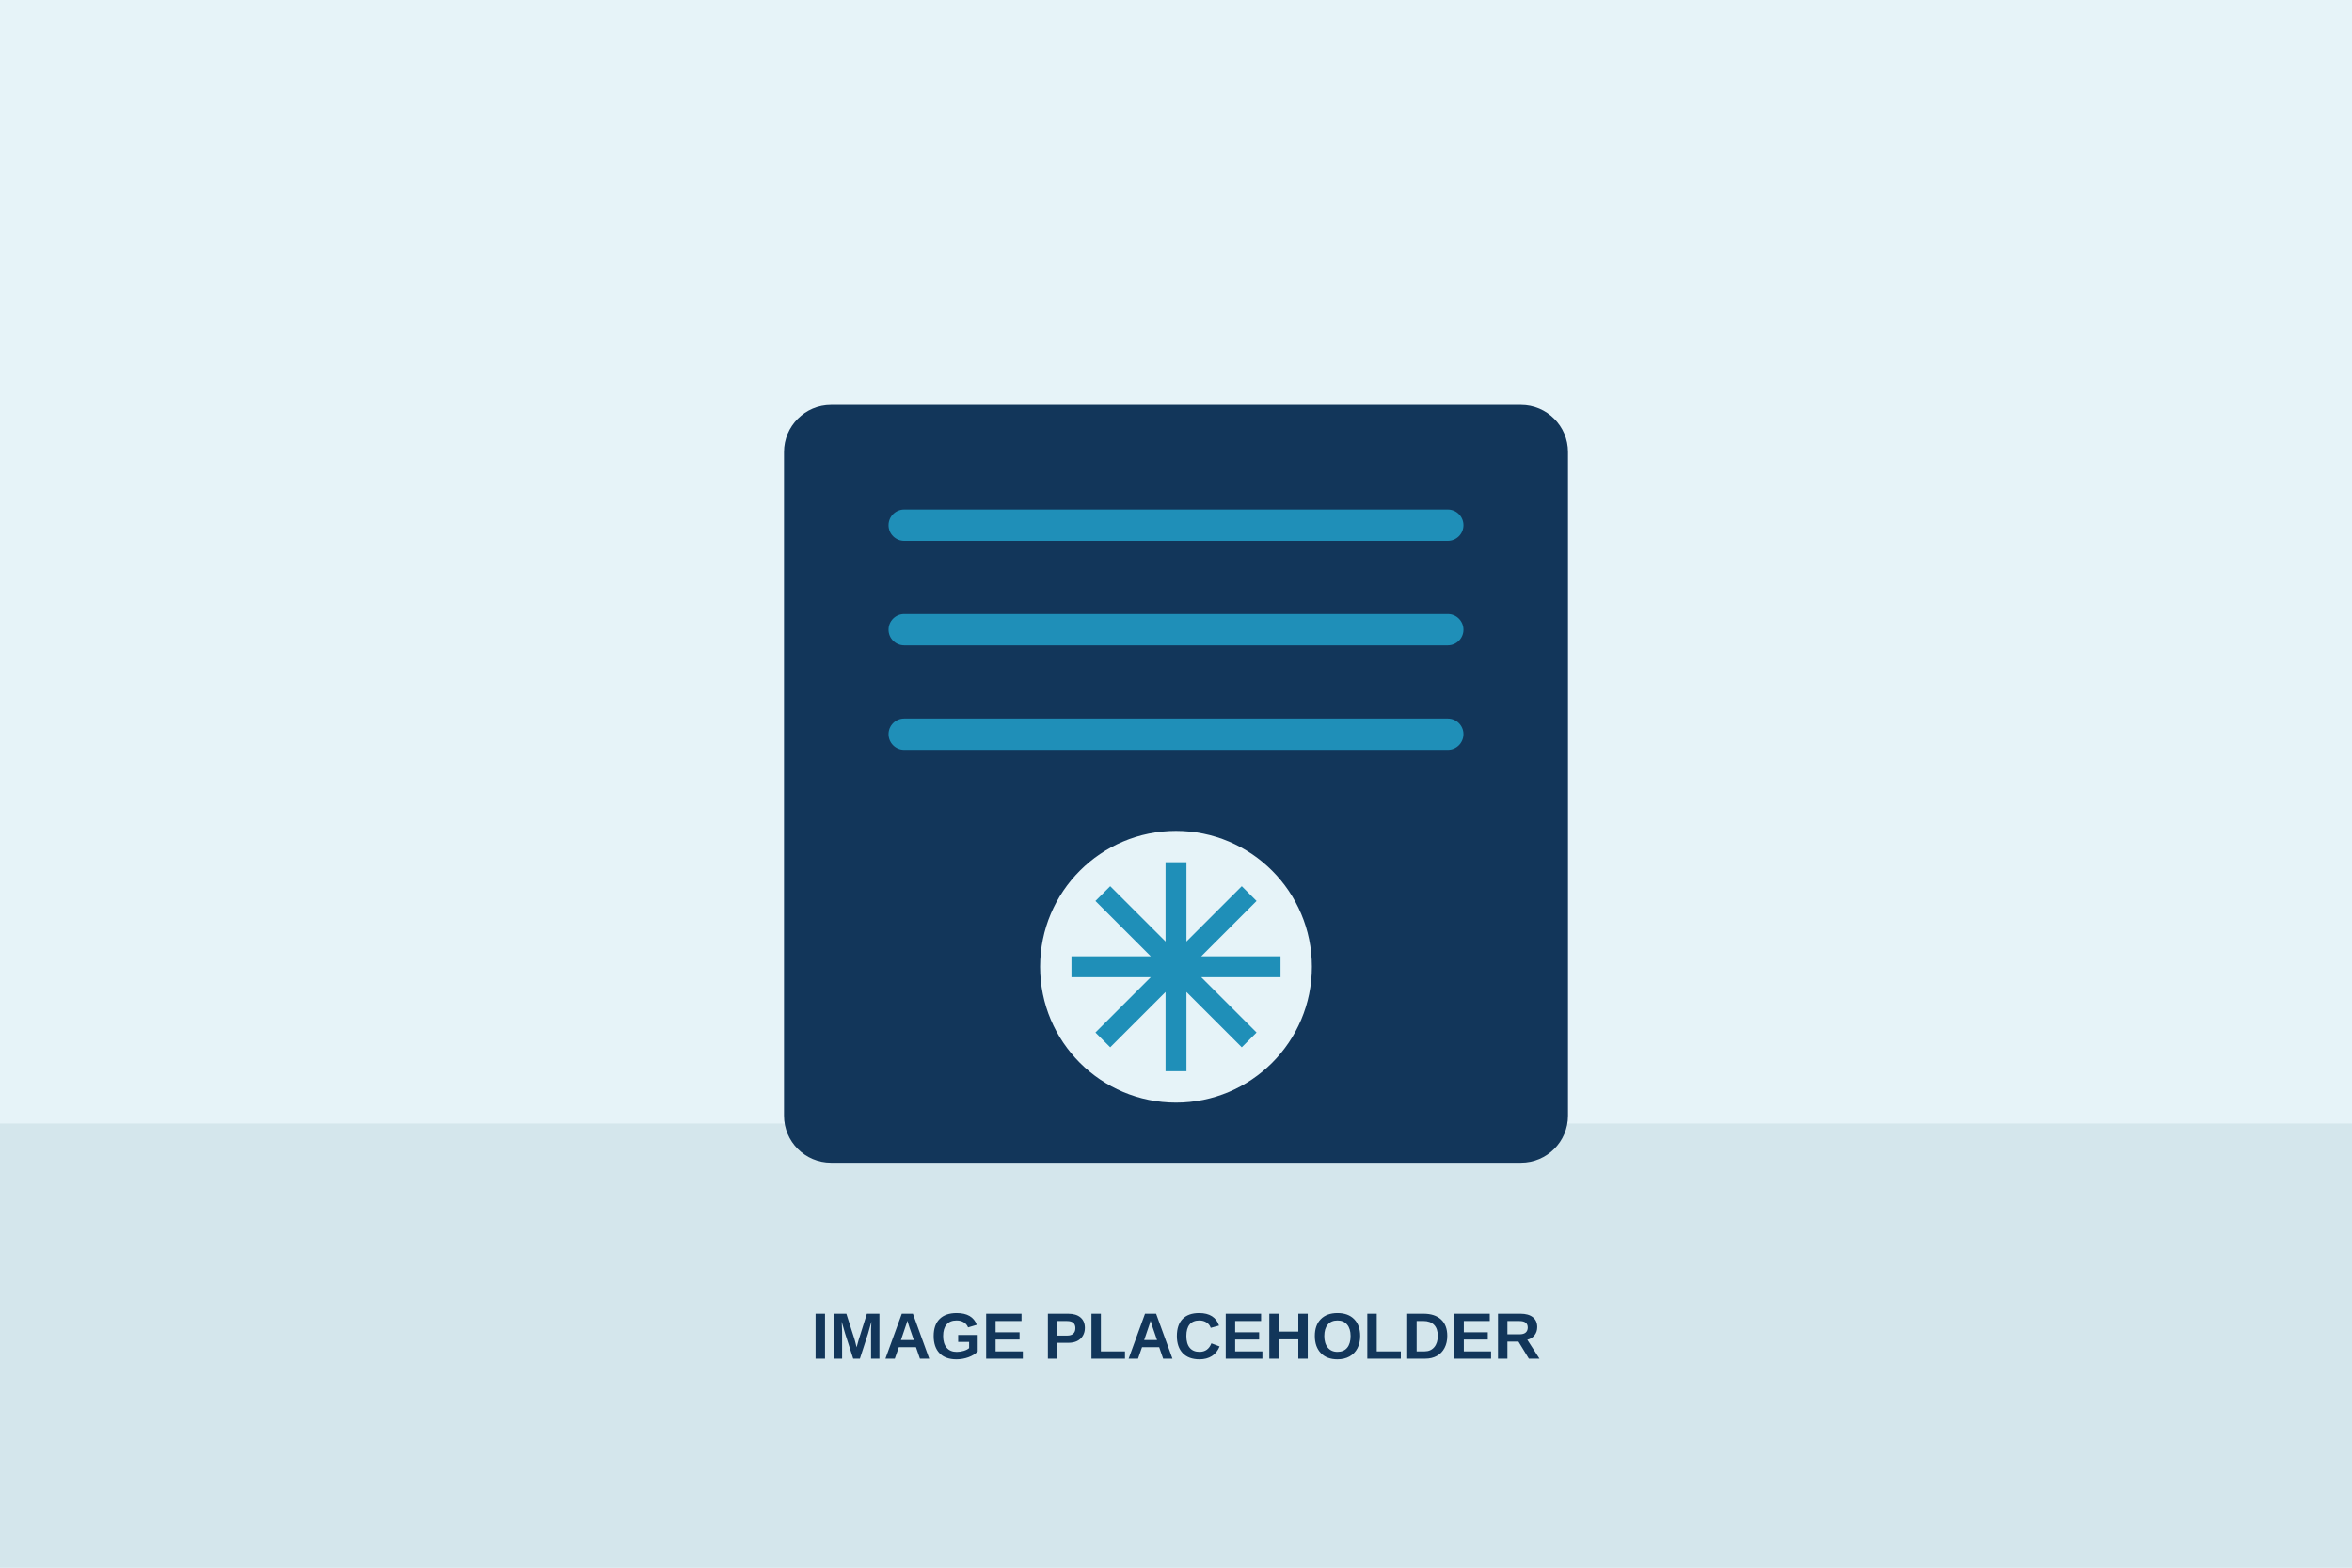
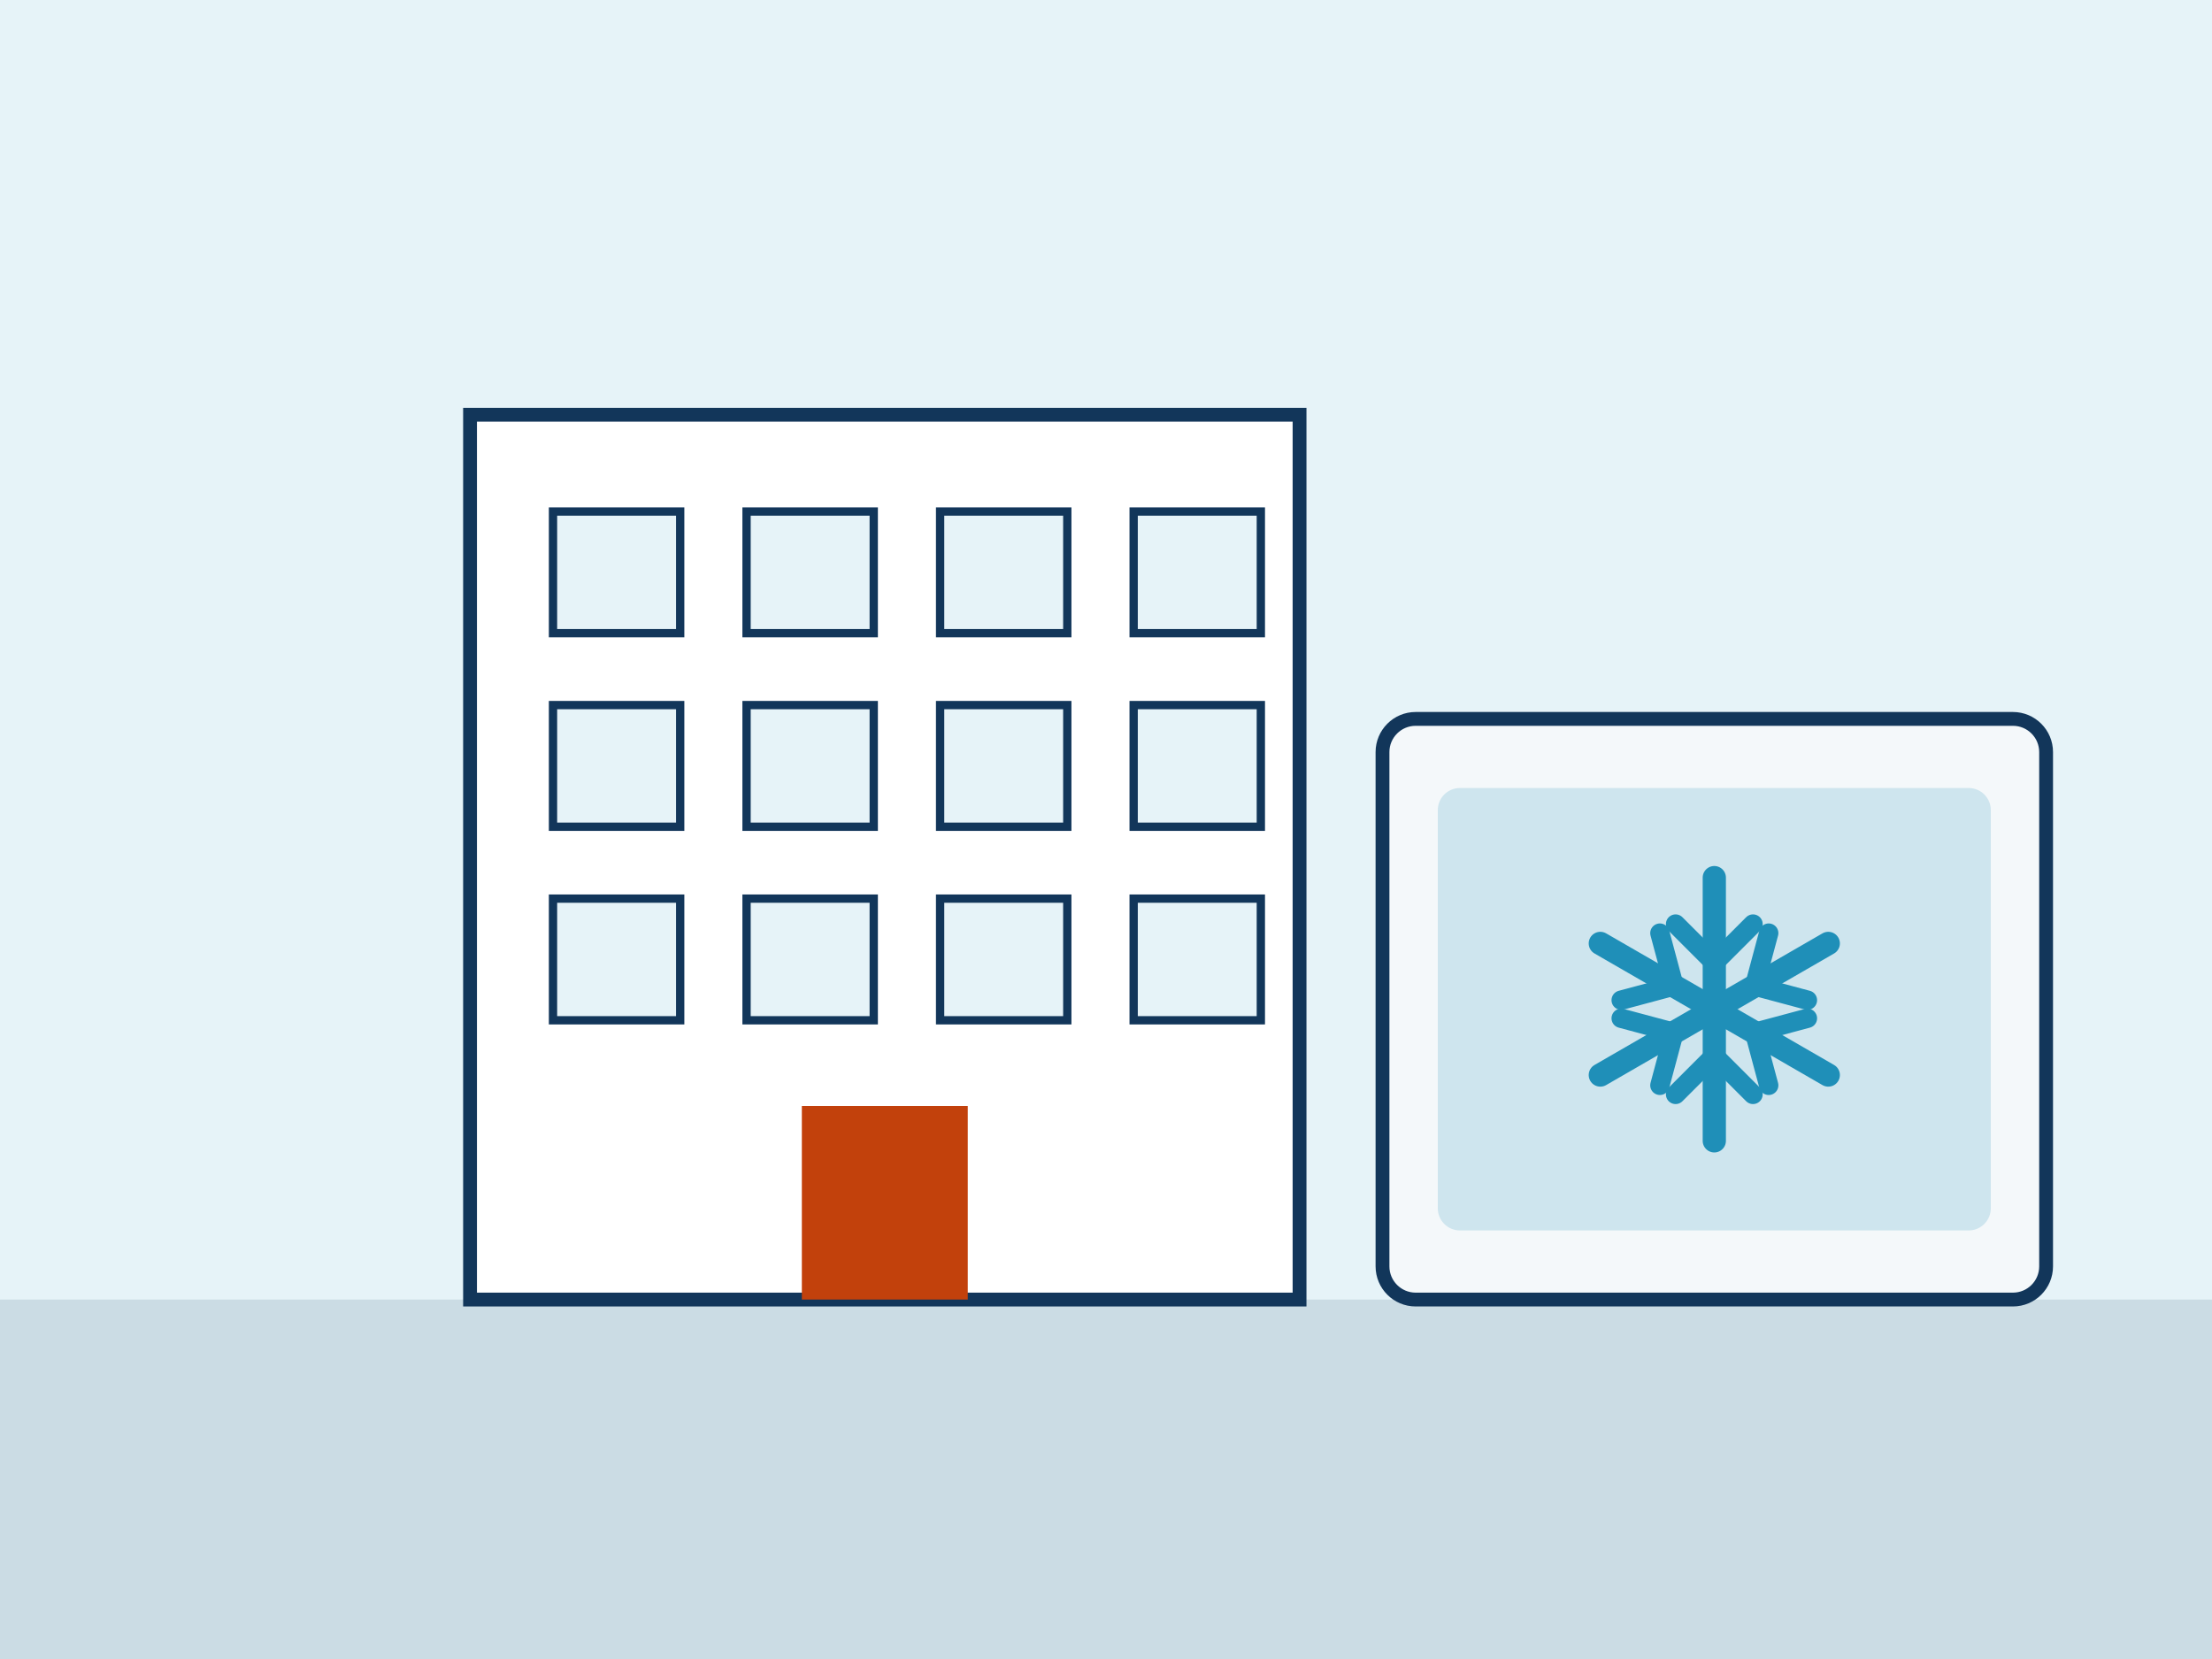
- <svg xmlns="http://www.w3.org/2000/svg" viewBox="0 0 900 600">
-   <rect width="900" height="600" fill="#E6F3F8" />
-   <path d="M0 430h900v170H0z" fill="#d4e6ec" />
-   <g fill="#12365A">
-     <rect x="300" y="155" width="300" height="290" rx="18" />
-     <rect x="340" y="195" width="220" height="12" rx="6" fill="#1F8FB8" />
-     <rect x="340" y="235" width="220" height="12" rx="6" fill="#1F8FB8" />
-     <rect x="340" y="275" width="220" height="12" rx="6" fill="#1F8FB8" />
-     <circle cx="450" cy="370" r="52" fill="#E6F3F8" />
-     <path d="M450 330v80m-40-40h80m-68-28 56 56m0-56-56 56" stroke="#1F8FB8" stroke-width="8" />
+ <svg xmlns="http://www.w3.org/2000/svg" viewBox="0 0 800 600" role="img" aria-hidden="true">
+   <rect width="800" height="600" fill="#E6F3F8" />
+   <rect x="0" y="470" width="800" height="130" fill="#CBDCE4" />
+   <rect x="170" y="150" width="300" height="320" fill="#fff" stroke="#12365A" stroke-width="5" />
+   <rect x="200" y="185" width="46" height="44" fill="#E6F3F8" stroke="#12365A" stroke-width="3" />
+   <rect x="270" y="185" width="46" height="44" fill="#E6F3F8" stroke="#12365A" stroke-width="3" />
+   <rect x="340" y="185" width="46" height="44" fill="#E6F3F8" stroke="#12365A" stroke-width="3" />
+   <rect x="410" y="185" width="46" height="44" fill="#E6F3F8" stroke="#12365A" stroke-width="3" />
+   <rect x="200" y="255" width="46" height="44" fill="#E6F3F8" stroke="#12365A" stroke-width="3" />
+   <rect x="270" y="255" width="46" height="44" fill="#E6F3F8" stroke="#12365A" stroke-width="3" />
+   <rect x="340" y="255" width="46" height="44" fill="#E6F3F8" stroke="#12365A" stroke-width="3" />
+   <rect x="410" y="255" width="46" height="44" fill="#E6F3F8" stroke="#12365A" stroke-width="3" />
+   <rect x="200" y="325" width="46" height="44" fill="#E6F3F8" stroke="#12365A" stroke-width="3" />
+   <rect x="270" y="325" width="46" height="44" fill="#E6F3F8" stroke="#12365A" stroke-width="3" />
+   <rect x="340" y="325" width="46" height="44" fill="#E6F3F8" stroke="#12365A" stroke-width="3" />
+   <rect x="410" y="325" width="46" height="44" fill="#E6F3F8" stroke="#12365A" stroke-width="3" />
+   <rect x="290" y="400" width="60" height="70" fill="#C2410C" />
+   <rect x="500" y="260" width="240" height="210" rx="12" fill="#F4F8FA" stroke="#12365A" stroke-width="5" />
+   <rect x="520" y="285" width="200" height="160" rx="8" fill="#1F8FB8" opacity=".18" />
+   <g transform="translate(620 365) scale(1.4)">
+     <g transform="rotate(0)">
+       <line x1="0" y1="-34" x2="0" y2="34" stroke="#1F8FB8" stroke-width="6" stroke-linecap="round" />
+       <path d="M-10 -22 L0 -12 L10 -22 M-10 22 L0 12 L10 22" fill="none" stroke="#1F8FB8" stroke-width="5" stroke-linecap="round" />
+     </g>
+     <g transform="rotate(60)">
+       <line x1="0" y1="-34" x2="0" y2="34" stroke="#1F8FB8" stroke-width="6" stroke-linecap="round" />
+       <path d="M-10 -22 L0 -12 L10 -22 M-10 22 L0 12 L10 22" fill="none" stroke="#1F8FB8" stroke-width="5" stroke-linecap="round" />
+     </g>
+     <g transform="rotate(120)">
+       <line x1="0" y1="-34" x2="0" y2="34" stroke="#1F8FB8" stroke-width="6" stroke-linecap="round" />
+       <path d="M-10 -22 L0 -12 L10 -22 M-10 22 L0 12 L10 22" fill="none" stroke="#1F8FB8" stroke-width="5" stroke-linecap="round" />
+     </g>
  </g>
-   <text x="450" y="520" text-anchor="middle" font-family="Arial" font-size="25" font-weight="700" fill="#12365A">IMAGE PLACEHOLDER</text>
</svg>
